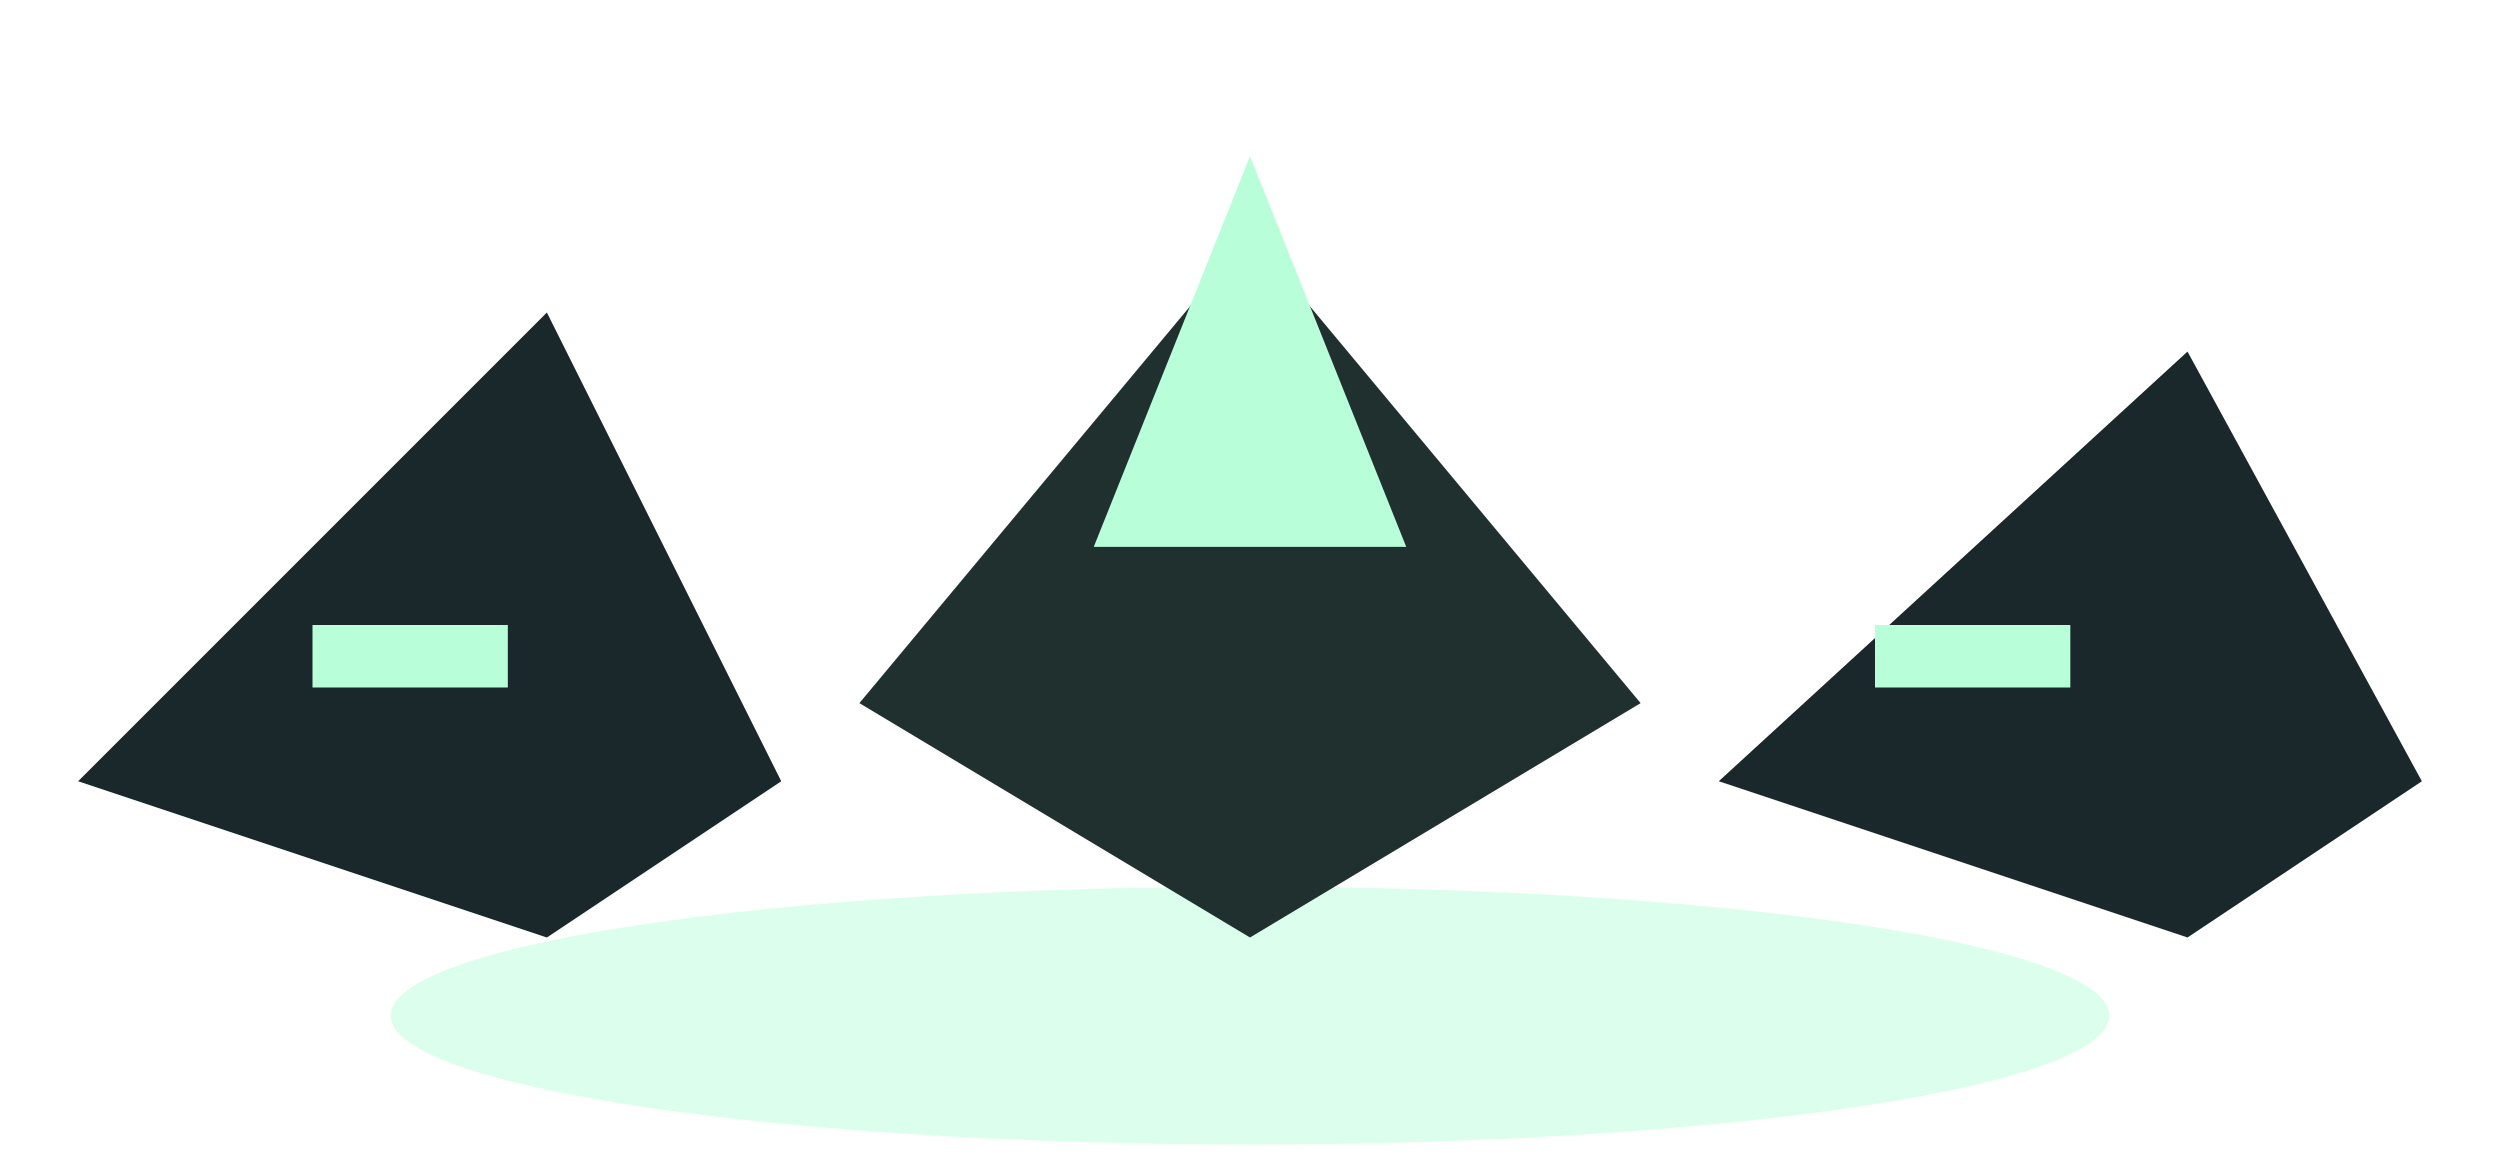
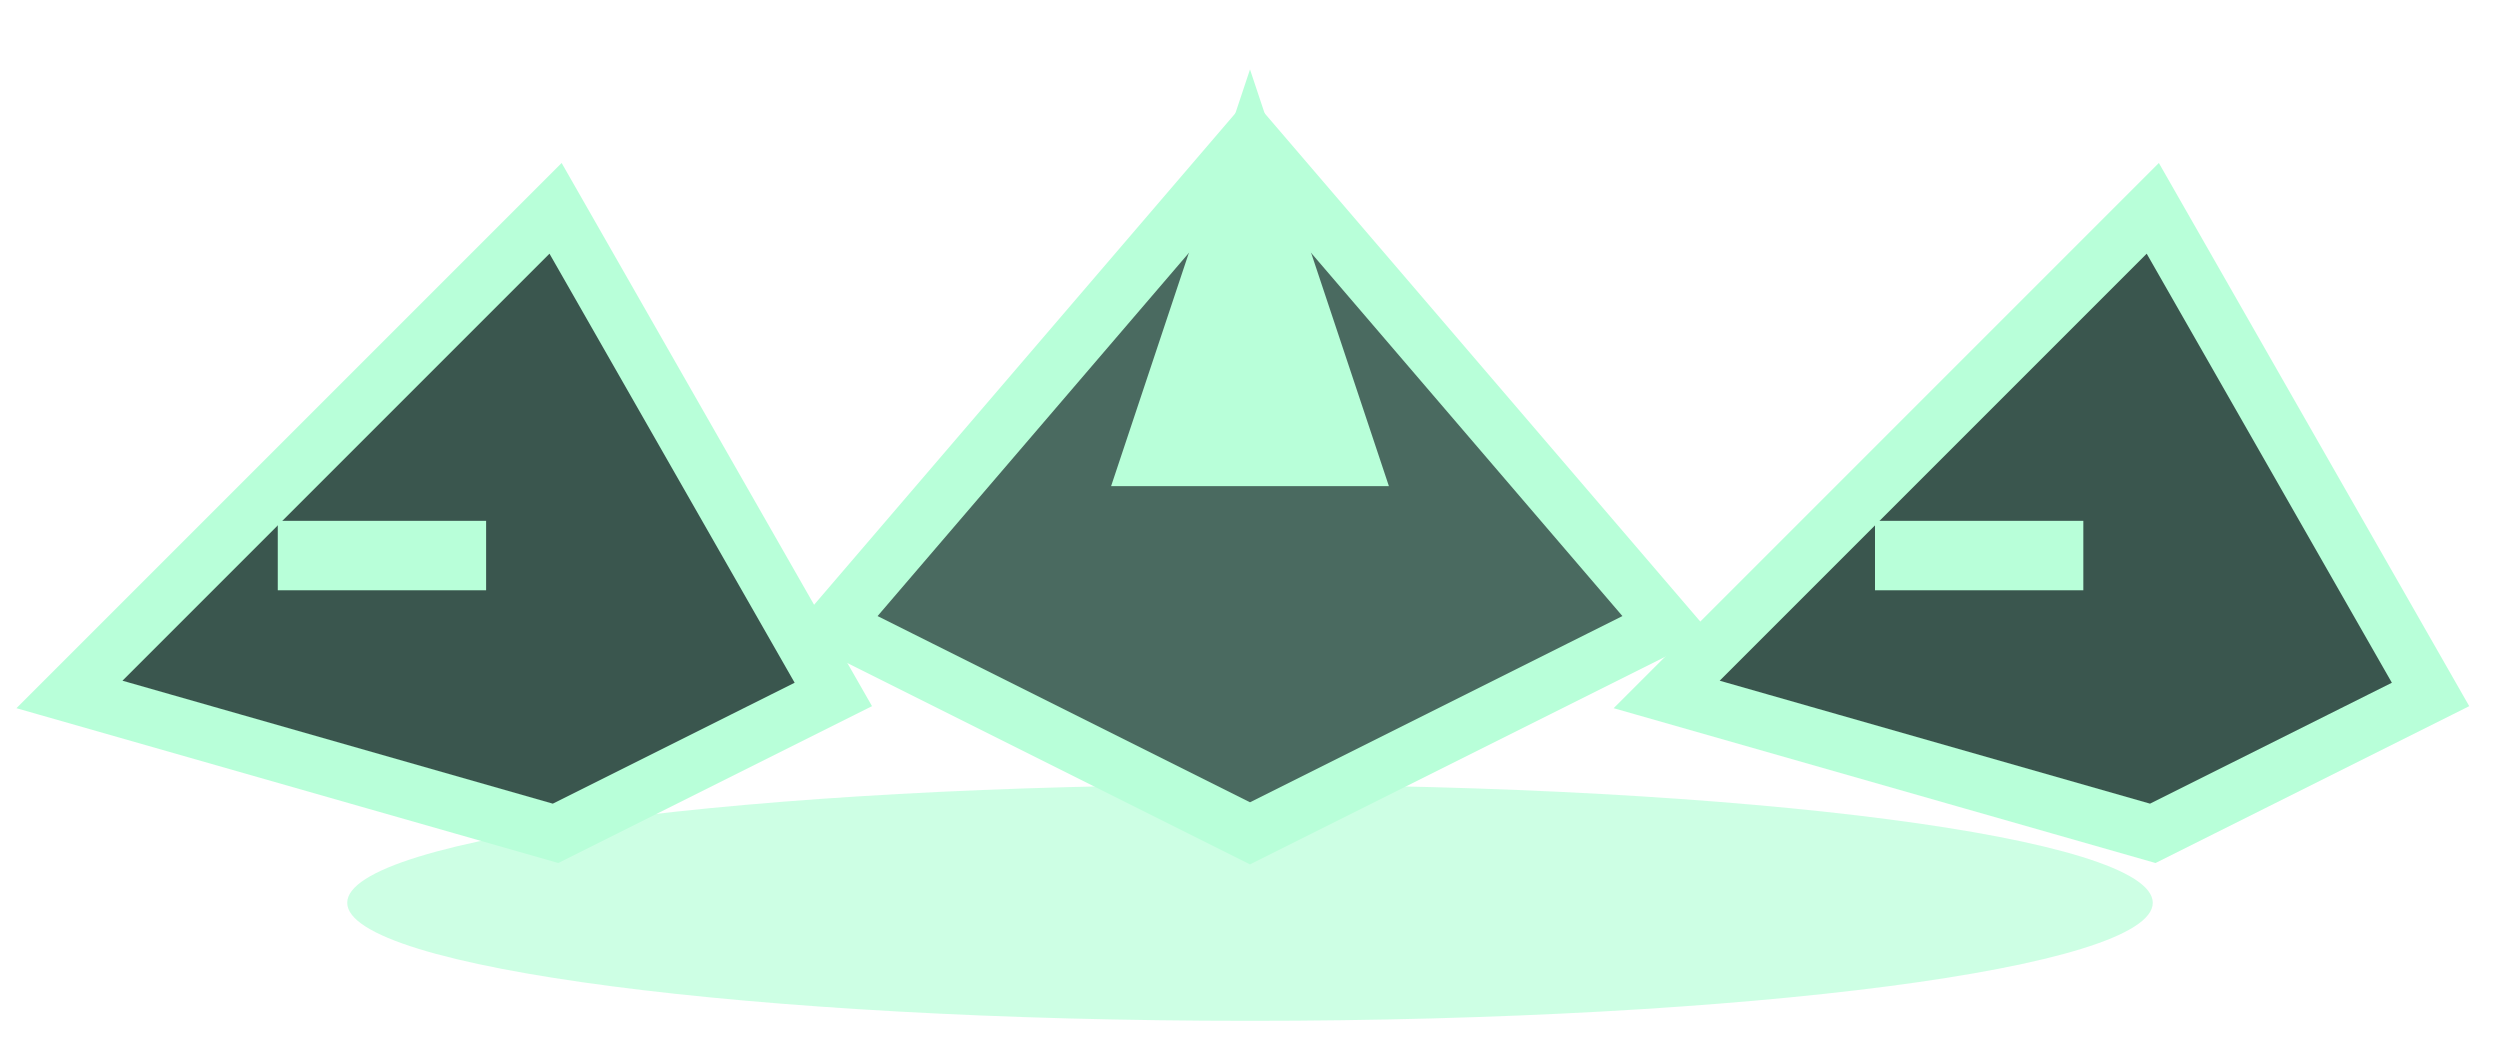
- <svg xmlns="http://www.w3.org/2000/svg" width="64" height="30" viewBox="0 0 64 30" fill="none">
-   <ellipse cx="32" cy="26" rx="22" ry="3.3" fill="#b8ffd9" opacity=".5" />
-   <path d="M2 20 L14 8 L20 20 L14 24 Z" fill="#1a282b" />
-   <path d="M22 18 L32 6 L42 18 L32 24 Z" fill="#20302e" />
-   <path d="M44 20 L56 9 L62 20 L56 24 Z" fill="#1a282b" />
-   <path d="M28 14 L32 4 L36 14" fill="#b8ffd9" />
-   <rect x="8" y="16" width="5" height="1.6" fill="#b8ffd9" />
-   <rect x="48" y="16" width="5" height="1.6" fill="#b8ffd9" />
+ <svg xmlns="http://www.w3.org/2000/svg" width="72" height="30" viewBox="0 0 72 30" fill="none">
+   <ellipse cx="36" cy="26" rx="26" ry="3.4" fill="#b8ffd9" opacity=".7" />
+   <path d="M2 20 L16 6 L24 20 L16 24 Z" fill="#3a564e" stroke="#b8ffd9" stroke-width="1.6" />
+   <path d="M24 18 L36 4 L48 18 L36 24 Z" fill="#4a6a60" stroke="#b8ffd9" stroke-width="1.6" />
+   <path d="M48 20 L62 6 L70 20 L62 24 Z" fill="#3a564e" stroke="#b8ffd9" stroke-width="1.6" />
+   <path d="M32 14 L36 2 L40 14" fill="#b8ffd9" />
+   <rect x="8" y="15" width="6" height="2" fill="#b8ffd9" />
+   <rect x="54" y="15" width="6" height="2" fill="#b8ffd9" />
</svg>
